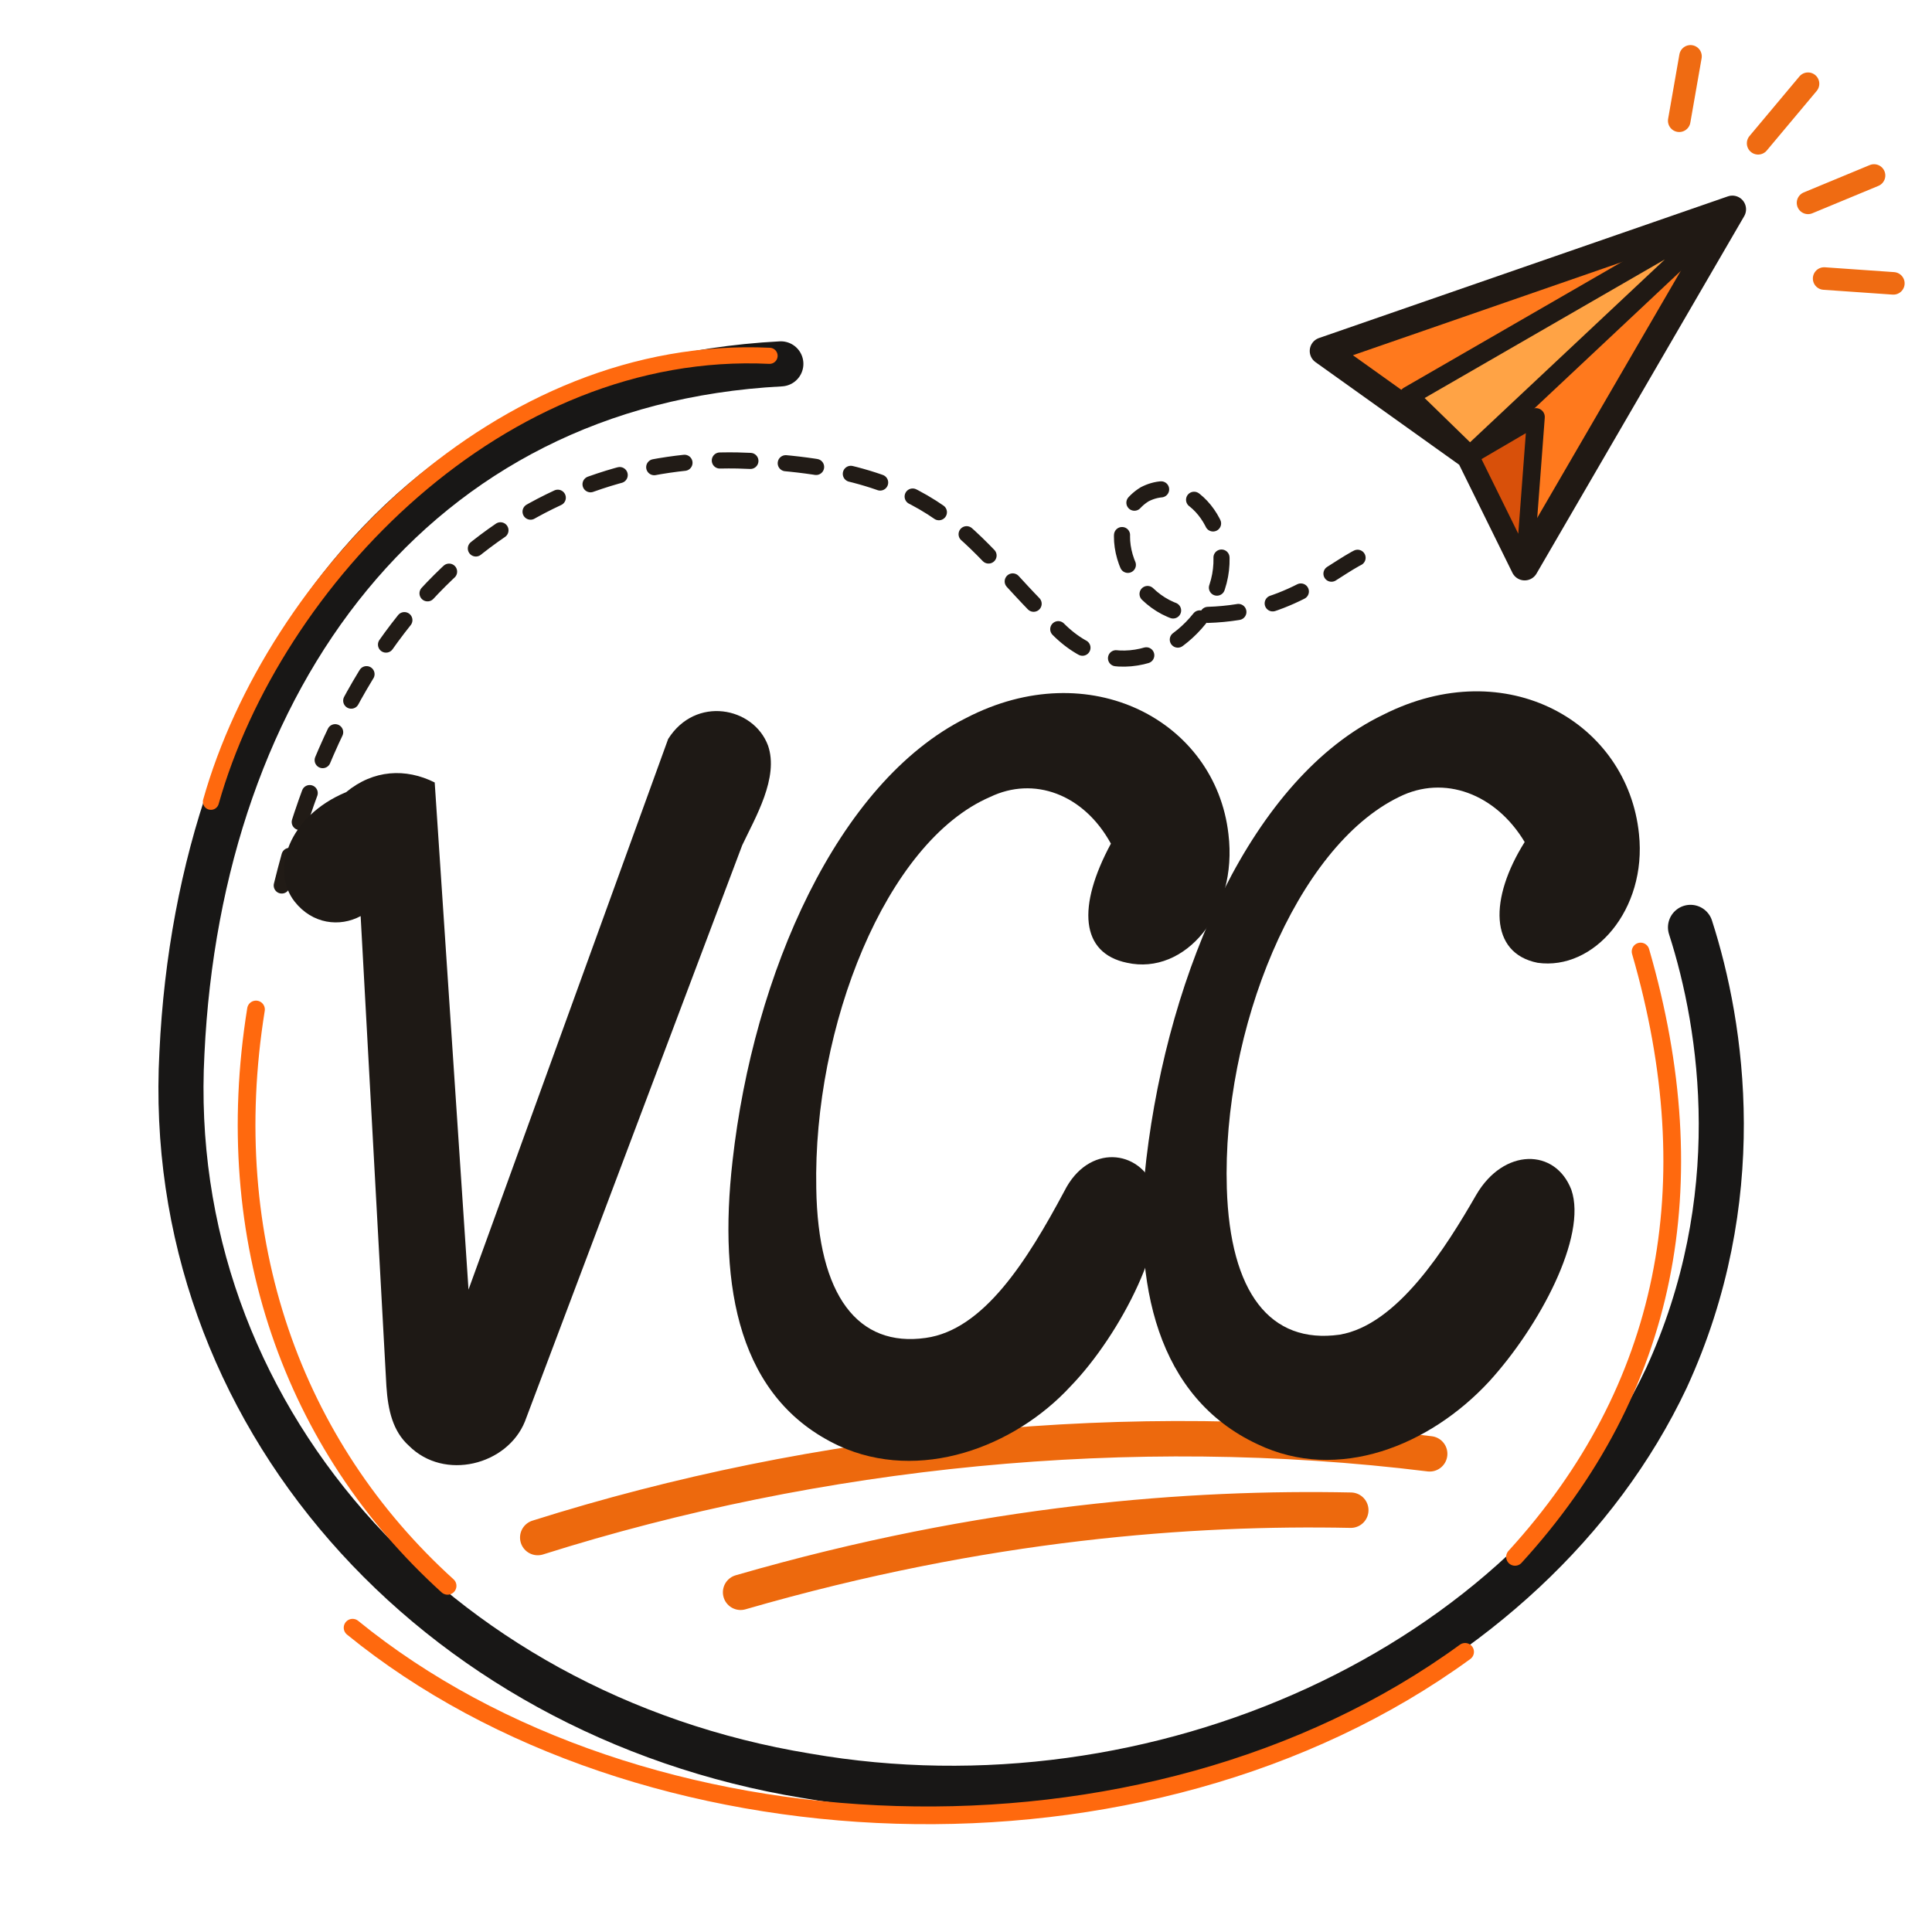
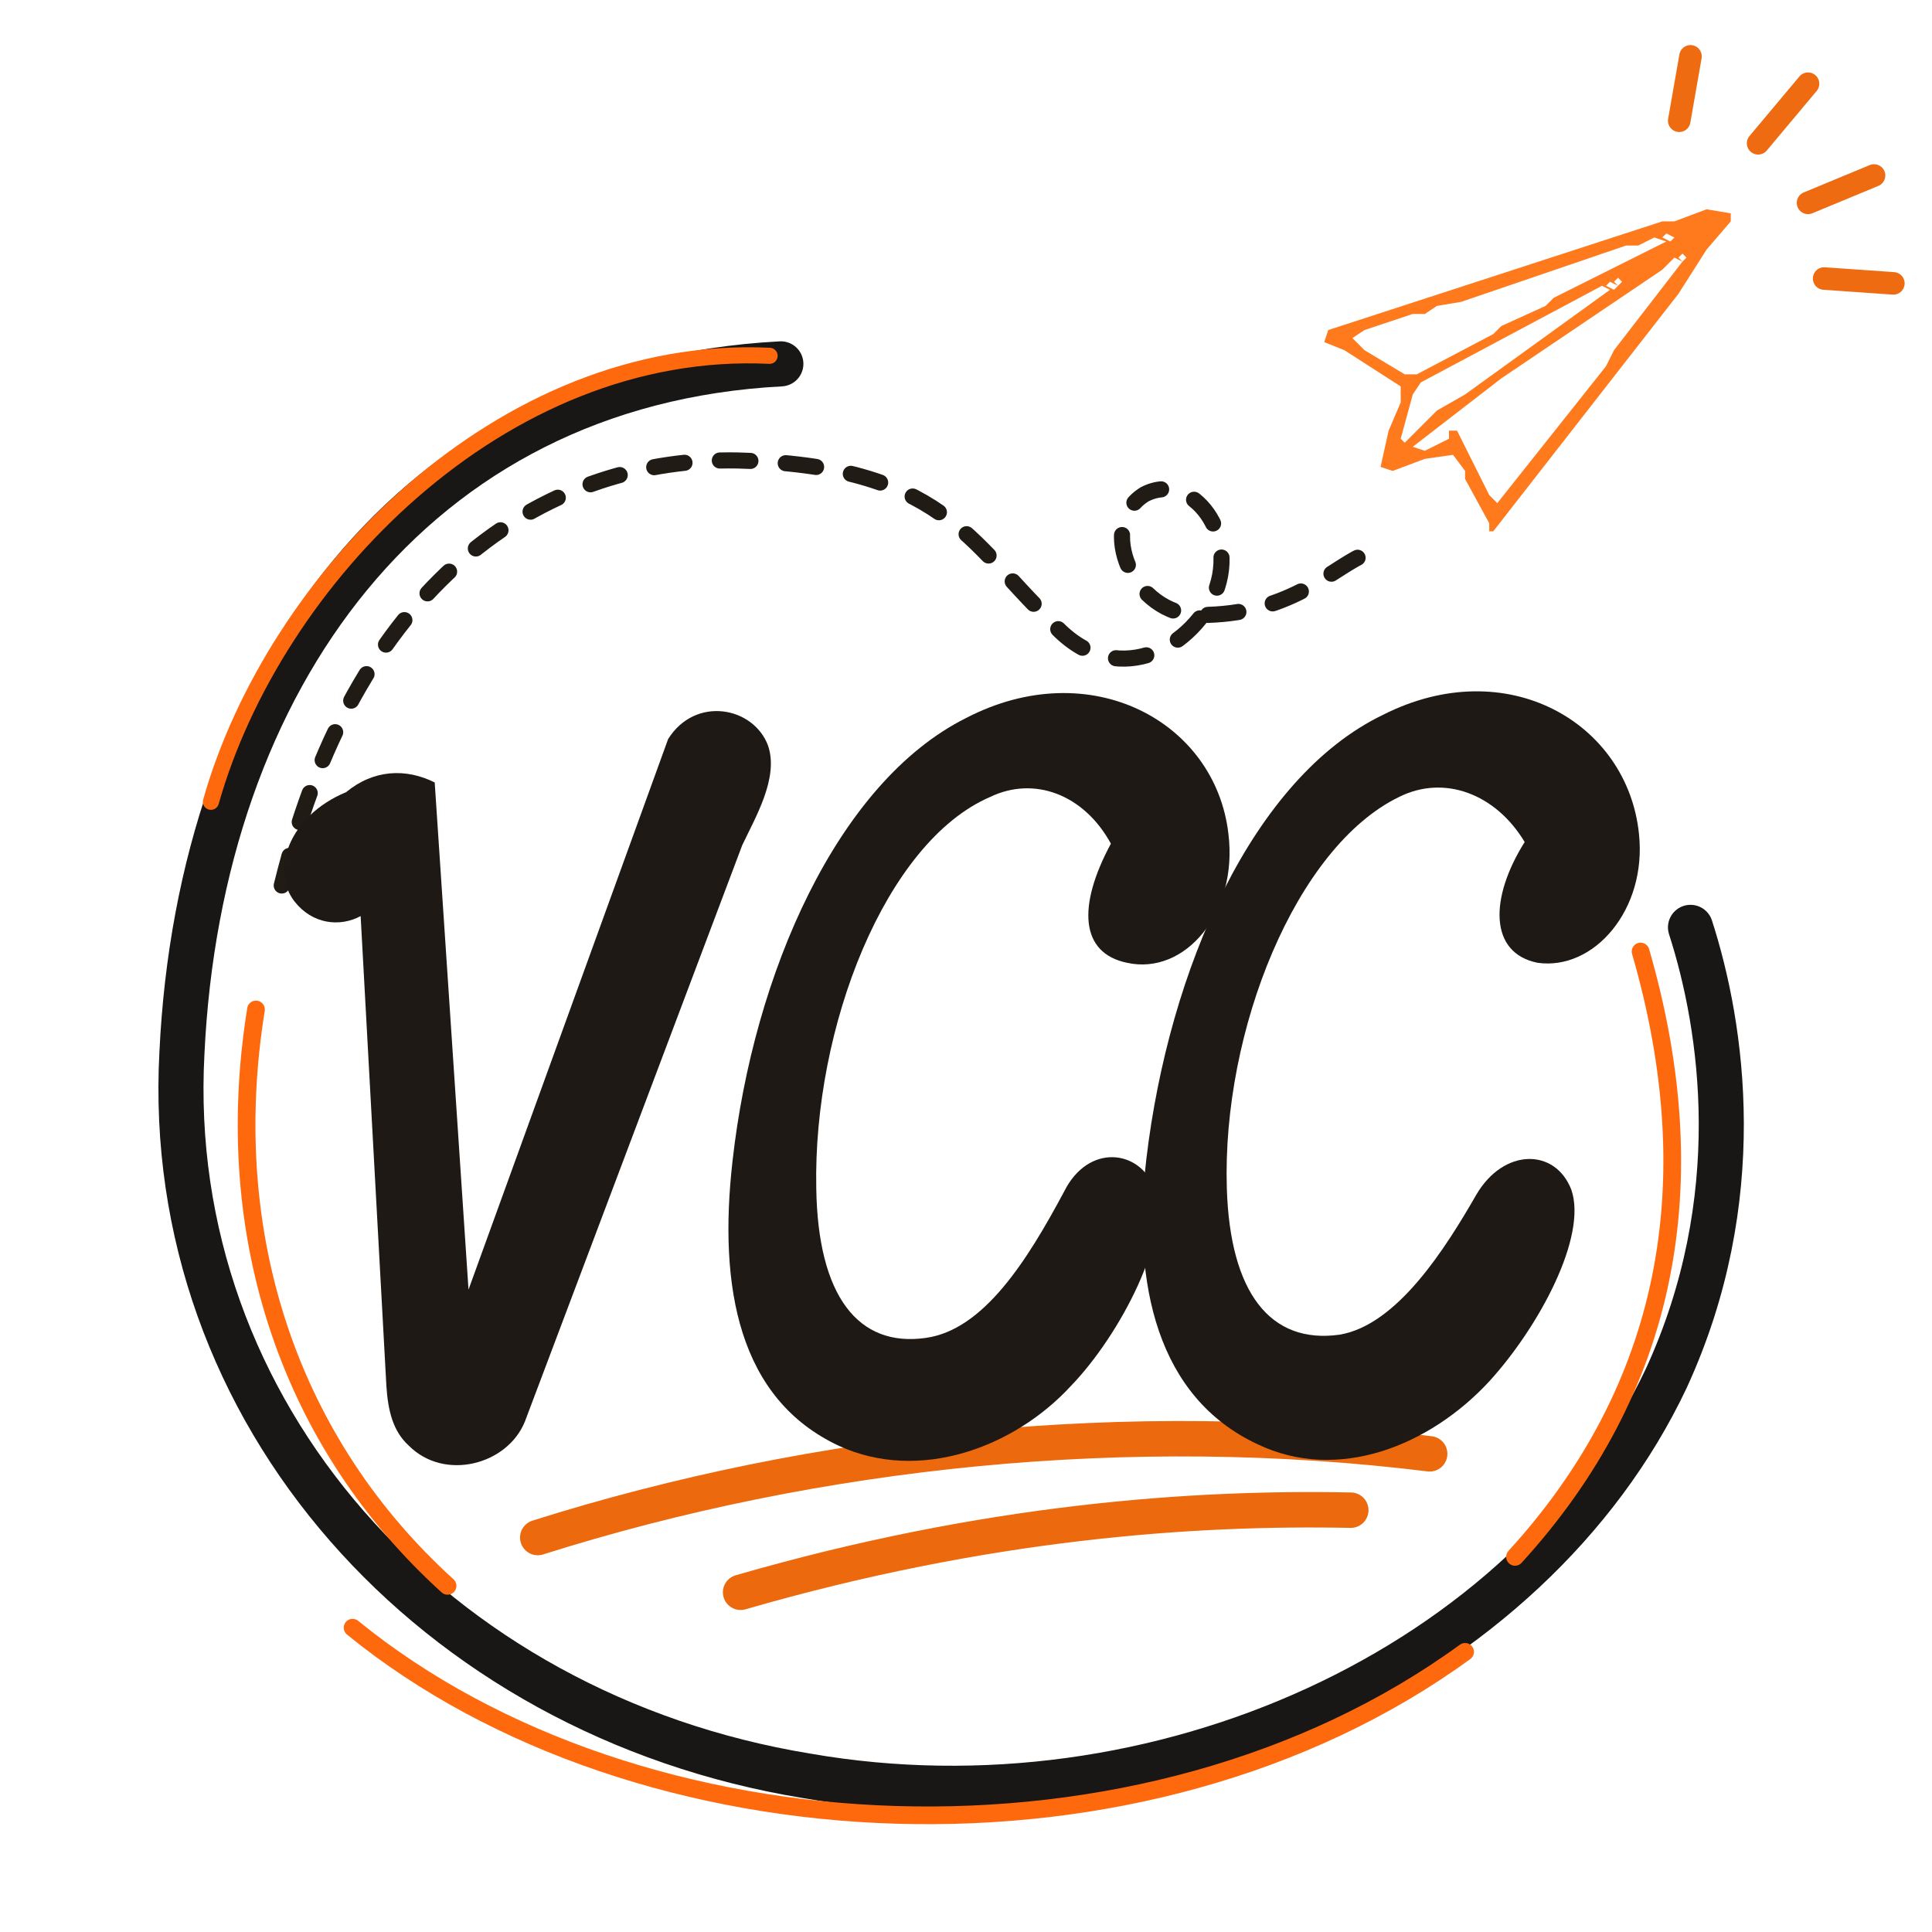
<svg xmlns="http://www.w3.org/2000/svg" viewBox="0 0 1200 1200" role="img" aria-labelledby="title desc">
  <g fill="none" stroke-linecap="round" stroke-linejoin="round">
    <path d="M485 226 C256 238 124 422 113 654 C101 877 269 1065 501 1103 C719 1141 950 1036 1035 856 C1086 745 1070 638 1050 576" stroke="#181716" stroke-width="28" />
    <path d="M478 221 C311 213 170 360 131 498" stroke="#ff690e" stroke-width="10" />
    <path d="M159 627 C136 770 182 898 278 985 M1019 591 C1061 736 1036 863 941 967 M219 1011 C397 1156 711 1171 910 1026" stroke="#ff690e" stroke-width="11" />
    <path d="M175 550 C223 354 344 284 458 286 C585 289 602 337 652 385 C688 428 735 407 753 372 C772 333 740 292 711 307 C680 326 704 383 745 382 C800 382 825 355 846 345" stroke="#211b16" stroke-width="10" stroke-dasharray="19 22" />
    <path d="M334 955 C508 900 702 880 888 903 M460 989 C612 945 741 936 839 938" stroke="#ed690d" stroke-width="22" />
  </g>
  <g fill="#1e1915">
    <path d="M215 492 C232 478 252 477 270 486 L291 801 L415 459 C432 432 468 439 477 463 C484 483 469 508 461 525 L326 883 C315 910 276 920 254 898 C244 889 241 876 240 861 L224 569 C211 576 194 574 183 560 C168 541 179 507 215 492Z" />
    <path d="M690 524 C673 493 642 482 615 495 C550 523 505 638 507 738 C508 805 533 837 575 831 C611 826 638 783 661 740 C676 710 708 714 717 738 C728 767 696 829 665 861 C630 899 571 921 521 898 C459 869 446 800 455 721 C468 605 520 486 600 446 C677 406 755 448 763 518 C769 567 736 606 700 598 C671 592 669 563 690 524Z" />
    <path d="M947 523 C929 493 897 481 869 495 C805 526 759 640 762 738 C764 803 789 835 832 829 C868 823 898 775 917 742 C934 713 966 713 976 739 C986 768 956 824 925 858 C888 898 831 921 781 897 C719 868 703 798 712 720 C726 602 778 483 859 444 C936 405 1011 449 1018 518 C1023 565 990 603 955 598 C925 592 925 558 947 523Z" />
  </g>
-   <g stroke="#201914" stroke-linejoin="round" stroke-linecap="round">
-     <path d="M822 218 L1076 130 L947 352 L913 283 L822 218Z" fill="#ff791d" stroke-width="17" />
-     <path d="M913 283 L1076 130 L875 246 L913 283Z" fill="#ffa345" stroke-width="12" />
-     <path d="M913 283 L947 352 L954 259Z" fill="#d8500a" stroke-width="11" />
+   <g transform="translate(-472.5 -15) scale(2.5)" fill="#ff791d" fill-rule="evenodd">
+     <path d="M619 59L613 58L605 61L602 61L519 88L518 91L523 93L537 102L537 106L534 113L532 122L535 123L543 120L550 119L553 123L553 125L559 136L559 138L560 138L606 79L613 68L619 61ZM589 78L553 104L546 108L538 116L537 115L540 104L542 101L587 77ZM588 77L589 76L591 77L590 78ZM590 76L591 75L592 76L591 77ZM607 71L590 93L588 97L561 131L559 129L551 113L549 113L549 115L543 118L540 117L562 100L602 73L605 70ZM606 70L607 69L608 70L607 71ZM603 66L575 80L573 82L562 87L560 89L541 99L538 99L528 93L525 90L528 88L540 84L543 84L546 82L552 81L593 67L596 67L600 65ZM602 65L603 64L605 65L604 66Z" />
  </g>
  <g fill="none" stroke="#ef6b12" stroke-width="14" stroke-linecap="round">
    <path d="M1043 75 L1050 35 M1092 89 L1123 52 M1123 126 L1164 109 M1133 173 L1176 176" />
  </g>
</svg>
